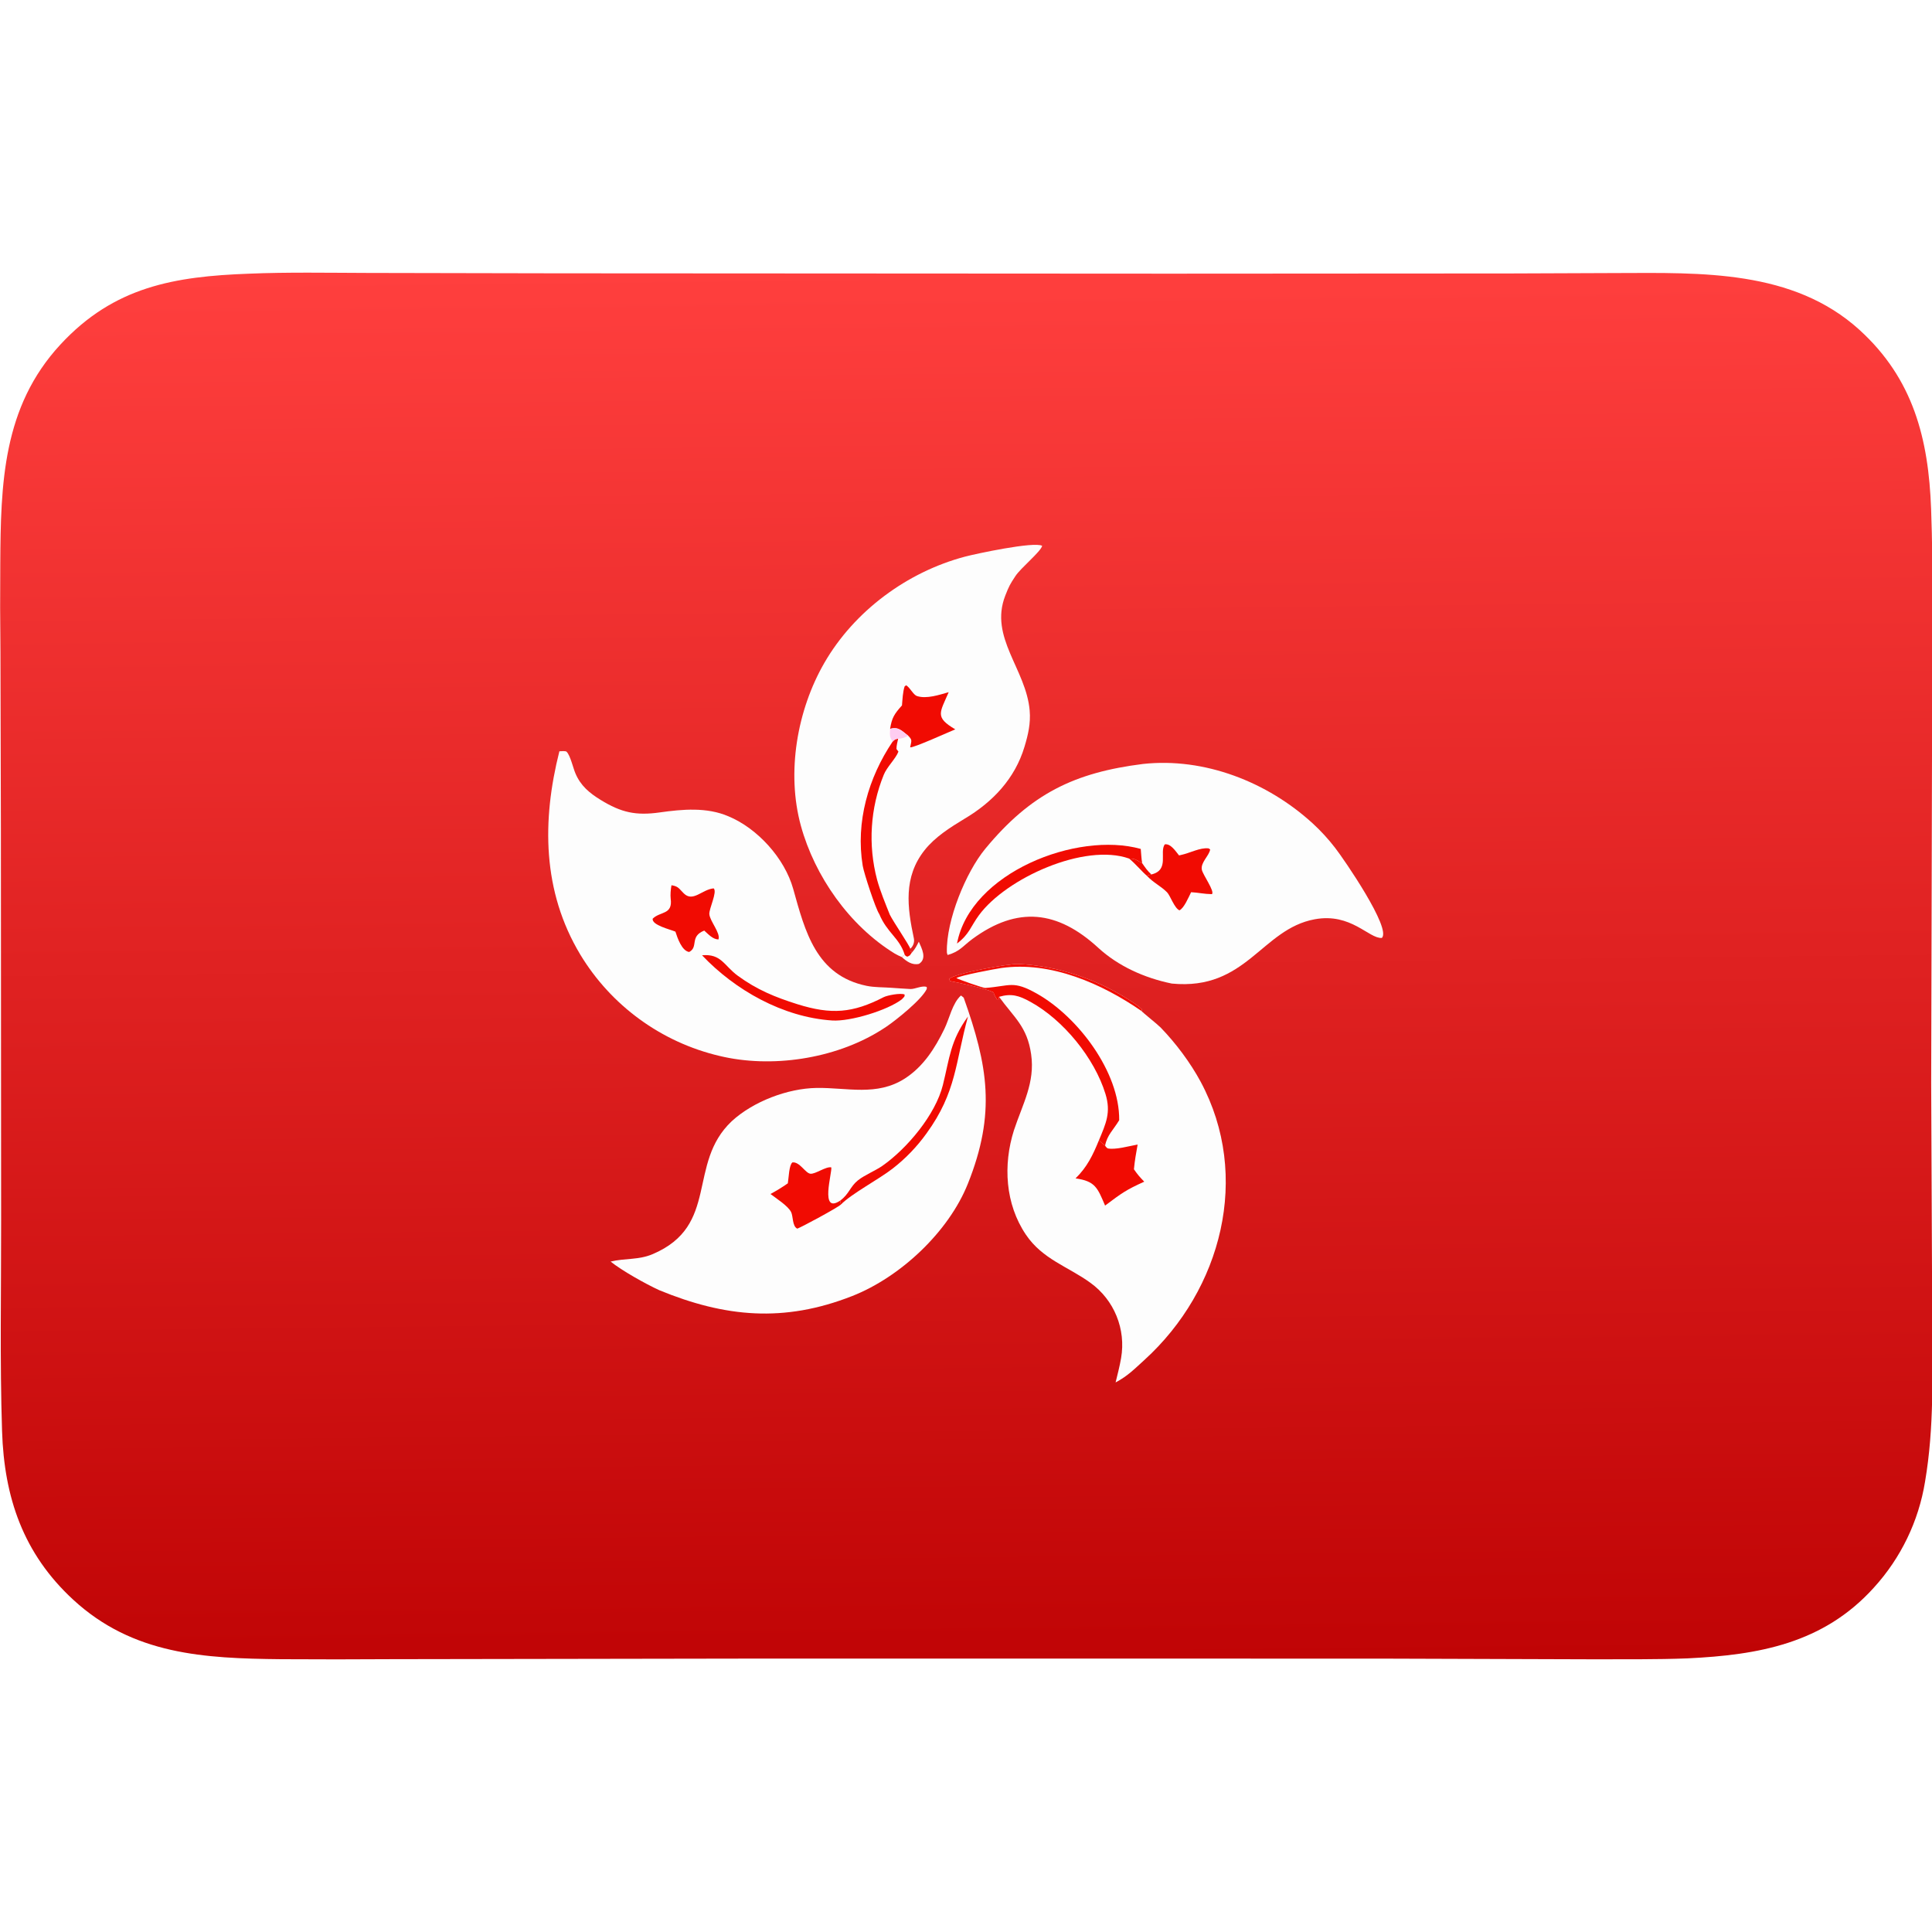
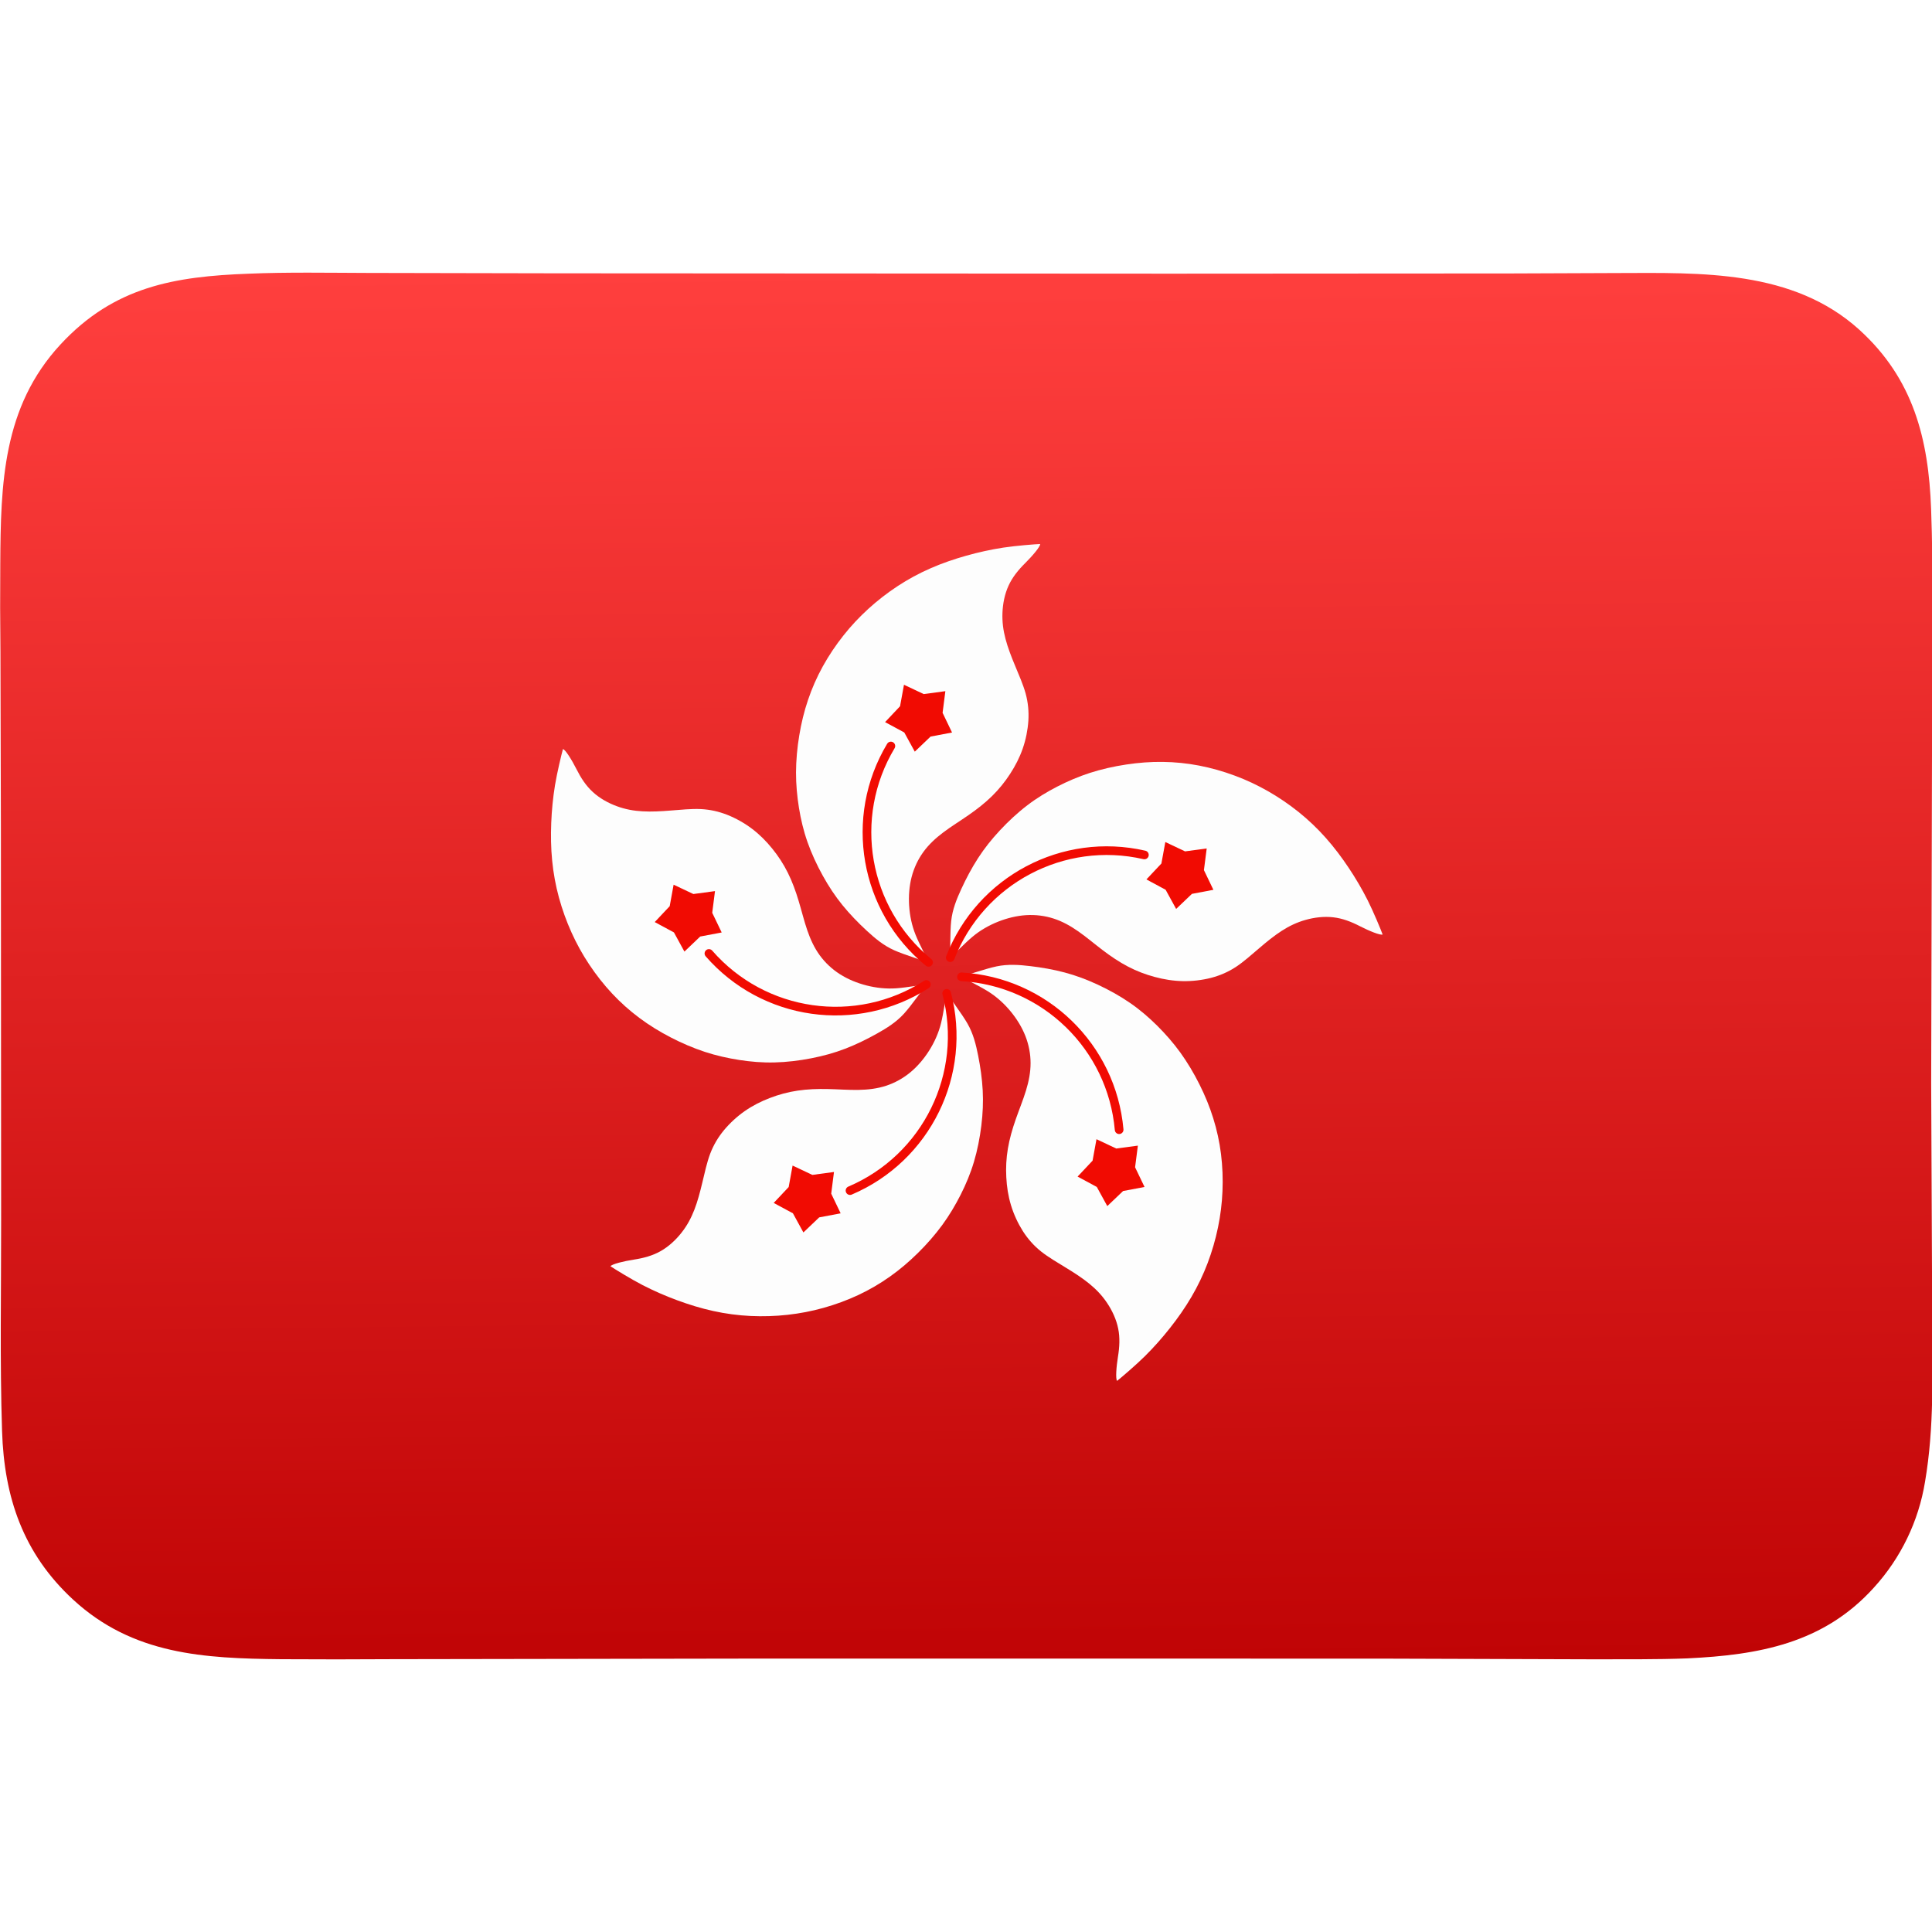
<svg xmlns="http://www.w3.org/2000/svg" width="1024" height="1024" viewBox="0 0 1024 1024">
  <g transform="translate(-9.1884 -9.4517) scale(1.815893)">
    <defs>
      <linearGradient id="gradient_0" gradientUnits="userSpaceOnUse" x1="289.362" y1="490.846" x2="284.812" y2="83.187">
        <stop offset="0" stop-color="#C00405" />
        <stop offset="1" stop-color="#FF3F3E" />
      </linearGradient>
+       <path id="petal" fill="#FDFDFD" d="M 282.74 285.09 C 283.17 283.31 283.53 277.70 284.23 274.37 C 284.93 271.04 286.41 268.21 288.11 265.32 C 289.80 262.44 291.73 259.52 293.87 256.84 C 296.00 254.17 298.35 251.76 301.02 249.41 C 303.69 247.06 306.67 244.79 309.69 242.93 C 312.70 241.07 315.75 239.62 318.91 238.37 C 322.07 237.13 325.34 236.08 328.81 235.33 C 332.27 234.59 335.93 234.13 339.55 233.95 C 343.17 233.76 346.74 233.84 350.27 234.24 C 353.79 234.63 357.26 235.33 360.70 236.35 C 364.15 237.38 367.58 238.73 370.80 240.31 C 374.02 241.88 377.05 243.69 379.97 245.76 C 382.88 247.82 385.68 250.16 388.28 252.70 C 390.88 255.25 393.27 258.02 395.42 260.99 C 397.58 263.96 399.51 267.15 401.23 270.38 C 402.95 273.61 404.47 276.89 405.83 280.41 C 407.18 283.94 408.77 289.21 409.16 290.71 C 408.42 290.93 405.24 289.22 402.81 287.65 C 400.39 286.08 397.96 284.86 395.31 284.29 C 392.66 283.71 389.78 283.78 387.18 284.25 C 384.58 284.71 382.25 285.56 379.93 286.75 C 377.60 287.94 375.29 289.47 372.90 291.14 C 370.51 292.80 368.06 294.60 365.62 295.89 C 363.16 297.17 360.71 297.94 358.05 298.36 C 355.39 298.76 352.53 298.82 349.76 298.49 C 347.00 298.16 344.33 297.45 341.75 296.47 C 339.16 295.50 336.65 294.25 334.26 292.68 C 331.86 291.11 329.57 289.21 327.37 287.16 C 325.17 285.12 323.06 282.92 320.89 281.06 C 318.73 279.20 316.52 277.67 314.07 276.60 C 311.63 275.53 308.95 274.92 306.19 274.81 C 303.43 274.71 300.59 275.11 297.83 275.90 C 295.06 276.70 292.37 277.89 289.89 279.59 C 287.41 281.29 283.93 284.29 282.74 285.09 Z" />
+       <path id="vein" fill="#F10B02" d="M281.78 284.40 A50.30 50.30 0 0 1 342.66 259.53 A1.26 1.26 0 0 1 341.85 261.93 A47.77 47.77 0 0 0 284.03 285.54 A1.26 1.26 0 0 1 281.78 284.40 Z" />
+       <path id="star" fill="#F10B02" d="M361.29 272.85 L354.94 273.41 L349.92 277.33 L347.42 271.46 L342.14 267.90 L346.95 263.71 L348.71 257.59 L354.17 260.87 L360.54 260.65 L359.11 266.86 Z" />
    </defs>
    <path fill="url(#gradient_0)" d="M77.68 85.09C88.87 84.61 101.17 84.84 112.43 84.87L167.68 84.98L346.53 85.08L446.13 85.02L477.12 84.9C501.55 84.83 528.41 83.89 547.79 101.48C563.55 115.8 567.96 133.35 568.71 153.75C569.39 172.3 569 190.88 569.01 209.47L568.73 321.36L569.03 390.18C569.03 406.39 569.67 421.62 566.94 437.68C565.07 449.21 559.88 459.96 552.01 468.59C537.25 484.96 518.27 488.26 497.56 489.25C488.57 489.6 479.11 489.49 470.07 489.52L407.7 489.32L225.33 489.31L119.62 489.48C108.77 489.55 97.93 489.56 87.08 489.49C64.66 489.26 43.85 488.21 26.4 472.1C11.83 458.65 6.28 442.28 5.66 422.9C5 402.41 5.41 381.88 5.39 361.38L5.32 247.06L5.19 195.39C5.09 186.89 5.07 178.39 5.14 169.88C5.27 146.42 5.81 124.01 22.71 105.75C38.37 88.82 56.06 85.89 77.68 85.09Z" />
-     <path fill="#FDFDFD" d="M296.66 296.15L296.5 297.06L296.17 297.09C295.72 296.34 295.24 295.69 295.06 294.85C292.99 293.82 284.91 292 282.33 291.55C282.26 291.35 282.18 291.16 282.11 290.97C283.34 289.32 299.69 286.46 302.17 286.57C314.09 287.1 326.26 291.33 336.11 298.04C337.04 298.67 337.5 299 338.35 299.78L338.25 300.3C338.6 300.77 342.93 304.19 343.82 305.11C348.25 309.69 352.49 315.34 355.51 320.95C370.3 348.49 361.62 381.65 339.12 402.12C336.15 404.81 334.28 406.79 330.68 408.71C331.23 406.45 331.9 403.87 332.28 401.61C333.75 393.17 330.28 384.64 323.33 379.63C316.86 374.91 309.36 372.8 304.48 365.55C298.46 356.62 297.8 345.21 301.01 335.1C303.53 327.47 307.21 321.21 306.03 312.95C304.87 304.83 301.09 302.26 296.66 296.15Z" />
-     <path fill="#F10B02" d="M296.66 296.15L296.5 297.06L296.17 297.09C295.72 296.34 295.24 295.69 295.06 294.85C292.99 293.82 284.91 292 282.33 291.55C282.26 291.35 282.18 291.16 282.11 290.97C283.34 289.32 299.69 286.46 302.17 286.57C314.09 287.1 326.26 291.33 336.11 298.04C337.04 298.67 337.5 299 338.35 299.78L338.25 300.3C326.74 292.36 311.79 285.69 297.3 287.75C295.44 288.02 285.39 289.9 284.21 290.68C284.62 291.01 292.07 293.61 292.62 293.57C299.98 293.02 300.67 291.26 307.75 295.25C319.67 301.99 331.88 318.08 331.73 332.17C330.02 335.01 328.22 336.49 327.62 339.56C326.96 339.14 326.39 338.57 325.81 338.04C327.84 333.15 329.4 329.93 327.72 324.49C324.5 314.01 315.43 302.89 305.8 297.61C302.47 295.78 300.3 295.11 296.66 296.15Z" />
-     <path fill="#F10B02" d="M325.81 338.04C326.39 338.57 326.96 339.14 327.62 339.56C327.89 340.06 327.88 339.96 328.32 340.38C330.51 340.9 334.64 339.71 337.11 339.27C336.67 341.77 336.26 343.96 336.03 346.49C337.16 348.12 337.66 348.68 339.04 350.11C333.6 352.58 332.5 353.43 327.61 357.09C325.41 351.95 324.79 349.96 318.99 349.15C322.39 345.82 324.04 342.36 325.81 338.04Z" />
-     <path fill="#FDFDFD" d="M338.66 228.19C356.65 226.23 375 233.46 388.19 245.52C390.58 247.71 392.77 250.1 394.75 252.67C397.31 255.96 411.31 276.31 408.38 278.97C404.6 279.21 399.42 271.57 388.81 273.52C373.24 276.38 368.89 294.38 347.1 292.29C339.1 290.66 331.44 287.19 325.63 281.86C313.75 270.95 302.07 269.58 288.89 279.27C286.04 281.37 285.26 282.91 281.65 283.95C281.54 283.65 281.43 283.38 281.43 283.06C281.23 273.8 286.99 259.79 292.63 252.96C305.96 236.81 318.74 230.7 338.66 228.19Z" />
-     <path fill="#F10B02" d="M341.12 260.44C346.51 259.16 343.38 253.98 345.03 251.66C346.72 251.35 348.19 253.64 349.19 254.88L349.58 254.8C352.47 254.2 355.26 252.54 357.82 252.83L358.28 253.13C358.02 254.98 355.44 256.92 355.85 259.06C356.14 260.53 359.67 265.35 358.8 266.19C356.43 266.15 354.85 265.73 352.72 265.62C351.98 267.1 350.65 270.3 349.31 270.91C347.81 270.25 346.64 266.6 345.7 265.65C343.88 263.81 341.68 262.85 339.8 260.81C340.01 260.71 340.85 260.51 341.12 260.44Z" />
-     <path fill="#F10B02" d="M284.39 280.61C288.27 259.92 319.4 247.78 338.02 252.99C338.13 254.28 338.22 255.91 338.43 257.15C336.68 256.26 336.6 255.81 334.65 255.81C321.59 251.16 298.72 261.56 290.81 272.31C288.33 275.68 288.05 277.81 284.39 280.61Z" />
-     <path fill="#F10B02" d="M334.65 255.81C336.6 255.81 336.68 256.26 338.43 257.15C339.37 258.48 339.9 259.33 341.12 260.44C340.85 260.51 340.01 260.71 339.8 260.81C338.5 259.74 336.56 257.41 334.65 255.81Z" />
-     <path fill="#FDFDFD" d="M268.3 284.56C267.64 284.28 266.79 283.88 266.18 283.51C252.99 275.41 242.86 260.95 238.82 246.23C234.55 230.66 237.73 212.46 245.65 198.72C254.38 183.56 269.84 172.16 286.67 167.69C289.81 166.85 306.93 163.19 309.25 164.52C308.8 166.28 303.01 170.94 301.42 173.38C299.85 175.77 299.59 176.22 298.48 179.05C293.72 191.25 304.58 200.52 305.6 212.6C305.92 216.36 305.15 219.65 304.08 223.19C301.29 232.49 294.79 239.33 286.57 244.19C282.37 246.74 277.98 249.5 274.93 253.35C268.7 261.22 269.86 270.02 271.8 279.11C272.03 280.21 271.63 281.35 270.75 282.13L270.79 282.84L271.24 283.22C270.53 284.18 270.83 284.05 269.87 284.47C269.25 284.11 269.4 284.34 269.1 283.82L268.3 284.56Z" />
-     <path fill="#F10B02" d="M265.61 221.65C266.32 220.97 266.25 220.99 267.21 220.81C267 221.79 266.71 222.84 266.72 223.82L267.29 224.58C266.56 226.59 263.92 229.06 263.01 231.35C259.06 241.08 258.38 251.82 261.06 261.96C261.97 265.3 263.49 268.95 264.78 272.19C265.88 274.38 270.5 281.12 270.75 282.13L270.79 282.84L271.24 283.22C270.53 284.18 270.83 284.05 269.87 284.47C269.25 284.11 269.4 284.34 269.1 283.82C267.62 278.98 263.99 277.51 261.7 272C260.63 270.48 257.24 260.11 256.87 257.92C254.76 245.15 258.53 232.15 265.61 221.65Z" />
-     <path fill="#F10B02" d="M268.33 211.1C268.48 209.36 268.56 207.12 269.11 205.53L269.55 205.22C270.75 205.98 271.62 208 272.7 208.36C275.45 209.3 279.29 207.99 281.96 207.24C279.39 213.26 277.82 214.52 283.89 218.09C282.21 218.76 271.46 223.64 270.71 223.33L270.8 222.95C271.12 221.36 271.33 221.15 270.17 219.97C268.28 218.53 267.29 217.22 264.86 217.95C265.37 214.74 266.04 213.65 268.33 211.1Z" />
-     <path fill="#FECDF1" d="M264.86 217.95C267.29 217.22 268.28 218.53 270.17 219.97C269.14 220.44 268.36 220.84 267.21 220.81C266.25 220.99 266.32 220.97 265.61 221.65C264.64 220.24 264.77 219.63 264.86 217.95Z" />
-     <path fill="#FDFDFD" d="M168.33 224.49C168.84 224.46 170.14 224.34 170.43 224.62C171.53 225.68 172.37 229.46 173 230.9C174.52 234.55 177.14 236.69 180.34 238.66C186.38 242.38 190.67 243.32 197.66 242.33C204.24 241.4 211.37 240.75 217.68 243.47C226.16 246.99 234.08 255.71 236.58 264.66C240.07 277.16 243.28 289.92 258.01 292.95C260.22 293.41 262.82 293.35 265.1 293.51C266.97 293.64 268.94 293.79 270.82 293.88C272.15 293.92 274.27 292.76 275.56 293.29L275.57 293.85C274.1 296.97 266.73 302.85 263.91 304.78C263.24 305.24 262.55 305.67 261.86 306.1C248.56 314.31 230.15 317.06 215.04 313.4C198.07 309.4 183.42 298.72 174.41 283.79C163.35 265.36 163.21 244.76 168.33 224.49Z" />
-     <path fill="#F10B02" d="M201.05 263.59C203.09 263.9 203.19 264.54 204.67 265.99C207.34 268.61 210.02 264.79 213.37 264.5C214.49 265.53 211.99 270.42 212.1 272.01C212.24 274.06 215.43 277.53 214.76 279.41C213.14 279.38 211.86 277.94 210.61 276.82C206.25 278.56 209.02 281.6 206.21 283.07C204.05 282.74 202.78 278.92 202.2 277.13C200.59 276.45 195.3 275.24 195.56 273.36C197.75 271.16 201.46 272.28 200.82 267.52C200.68 266.42 200.84 264.68 201.05 263.59Z" />
-     <path fill="#F10B02" d="M209.97 284.03C215.6 283.52 216.35 287.03 220.41 290.01C225.96 294.08 231.34 296.28 237.8 298.31C247.67 301.4 253.92 300.94 263 296.25C264.01 295.73 267.97 294.95 269.1 295.49C269.14 296.21 268.95 296.14 268.28 296.89C264.22 300.04 253.28 303.43 247.91 303.06C233.57 302.1 219.62 294.21 209.97 284.03Z" />
-     <path fill="#FDFDFD" d="M285.54 295.77C285.71 295.87 286.16 296.26 286.34 296.4C293.43 316.28 295.8 330.12 287.56 350.71C281.92 364.81 267.83 377.98 253.8 383.49C233.87 391.33 216.65 389.67 197.47 381.78C193.48 379.94 186.61 376.1 183.28 373.43C187.48 372.41 191.44 373.01 195.54 371.27C215.2 362.91 205.48 344.91 218.63 332.47C224.91 326.7 234.94 322.88 243.41 322.75C252.34 322.62 261.01 325.24 269.15 320.01C274.56 316.54 277.97 311.16 280.73 305.47C282.2 302.42 283.04 298.02 285.54 295.77Z" />
-     <path fill="#F10B02" d="M235.01 350.59C235.29 348.97 235.33 345.34 236.35 344.48C238.49 344.26 240.11 347.61 241.59 347.79C243.04 347.96 246.09 345.63 247.69 345.93C248.03 347.33 244.19 359.77 250.32 355.62L250.5 356.78C249.44 357.77 239.31 363.22 237.78 363.82C236.27 363.14 236.6 360.17 235.95 358.94C234.98 357.11 231.67 355.03 229.95 353.71C231.95 352.61 233.14 351.89 235.01 350.59Z" />
-     <path fill="#F10B02" d="M287.6 301.89C283.88 315.31 284.29 323.91 275.49 336.02C272.7 339.91 269.37 343.37 265.59 346.3C261.41 349.53 253.66 353.58 250.5 356.78L250.32 355.62C252.9 353.72 253.16 351.6 255.44 349.75C257.35 348.2 260.58 346.91 262.62 345.48C269.81 340.45 278.12 330.55 280.27 321.89C282.25 313.93 282.44 308.99 287.6 301.89Z" />
-     <path fill="#FDFDFD" d="M271.24 283.22C272.25 282.07 272.55 281.39 273.24 280.06C274.09 282.03 275.73 285 273.29 286.54C271.32 286.98 269.7 285.85 268.3 284.56L269.1 283.82C269.4 284.34 269.25 284.11 269.87 284.47C270.83 284.05 270.53 284.18 271.24 283.22Z" />
+     <use href="#petal" transform="rotate(66.330 280.2056 289.7698)" />
+     <use href="#vein" transform="rotate(66.330 280.2056 289.7698)" />
+     <use href="#star" transform="rotate(66.330 280.2056 289.7698)" />
+     <use href="#petal" transform="rotate(138.330 280.2056 289.7698)" />
+     <use href="#vein" transform="rotate(138.330 280.2056 289.7698)" />
+     <use href="#star" transform="rotate(138.330 280.2056 289.7698)" />
+     <use href="#petal" transform="rotate(210.330 280.2056 289.7698)" />
+     <use href="#vein" transform="rotate(210.330 280.2056 289.7698)" />
+     <use href="#star" transform="rotate(210.330 280.2056 289.7698)" />
+     <use href="#petal" transform="rotate(282.330 280.2056 289.7698)" />
+     <use href="#vein" transform="rotate(282.330 280.2056 289.7698)" />
+     <use href="#star" transform="rotate(282.330 280.2056 289.7698)" />
+     <use href="#petal" transform="rotate(354.330 280.2056 289.7698)" />
+     <use href="#vein" transform="rotate(354.330 280.2056 289.7698)" />
+     <use href="#star" transform="rotate(354.330 280.2056 289.7698)" />
  </g>
</svg>
